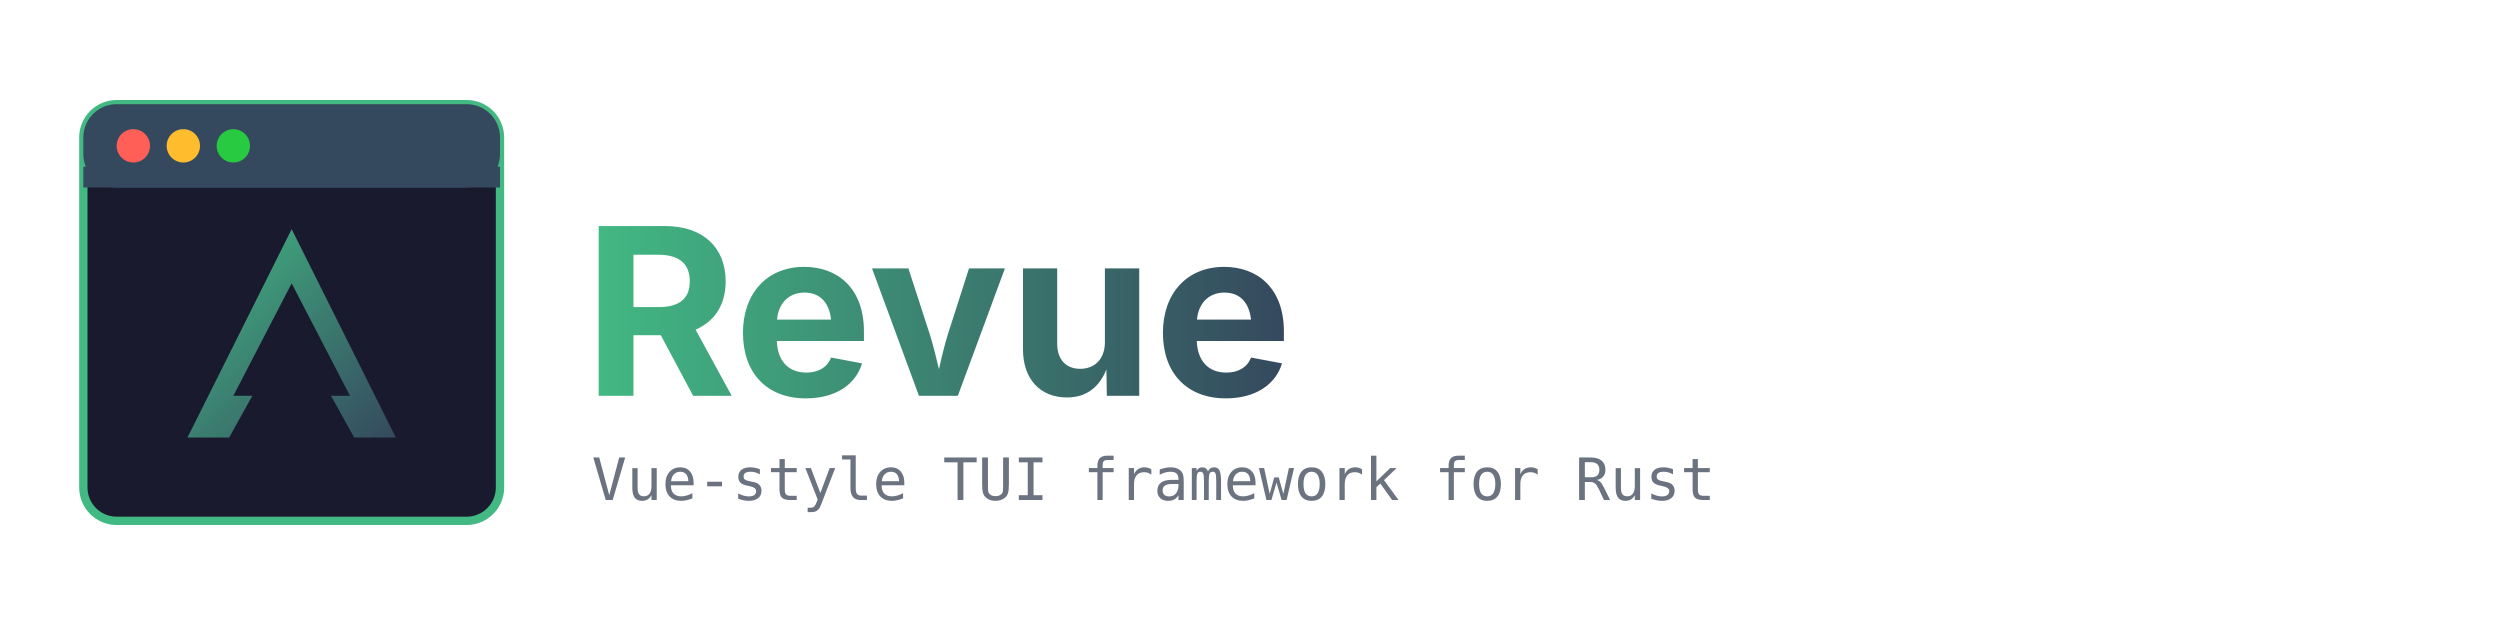
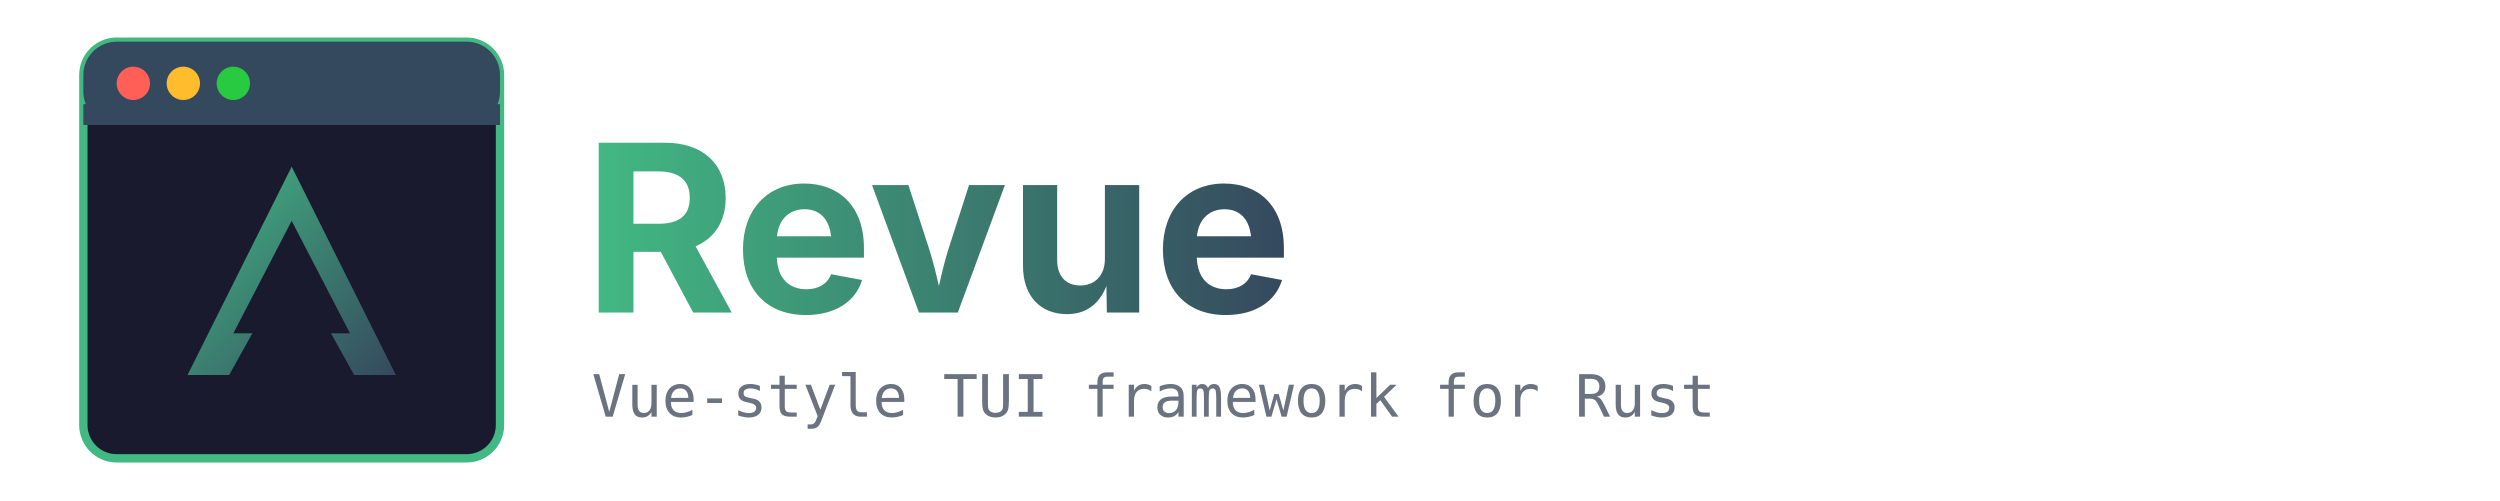
- <svg xmlns="http://www.w3.org/2000/svg" viewBox="0 0 600 150">
+ <svg xmlns="http://www.w3.org/2000/svg" viewBox="0 0 600 120">
  <defs>
    <linearGradient id="textGradient" x1="0%" y1="0%" x2="100%" y2="0%">
      <stop offset="0%" style="stop-color:#42b883" />
      <stop offset="100%" style="stop-color:#35495e" />
    </linearGradient>
    <linearGradient id="vGradient" x1="0%" y1="0%" x2="100%" y2="100%">
      <stop offset="0%" style="stop-color:#42b883" />
      <stop offset="100%" style="stop-color:#35495e" />
    </linearGradient>
  </defs>
-   <rect x="20" y="25" width="100" height="100" rx="8" ry="8" fill="#1a1a2e" stroke="#42b883" stroke-width="2" />
-   <rect x="20" y="25" width="100" height="20" rx="8" ry="8" fill="#35495e" />
-   <rect x="20" y="40" width="100" height="5" fill="#35495e" />
-   <circle cx="32" cy="35" r="4" fill="#ff5f56" />
-   <circle cx="44" cy="35" r="4" fill="#ffbd2e" />
-   <circle cx="56" cy="35" r="4" fill="#27ca40" />
-   <path d="M70 55 L45 105 L55 105 L70 78 L85 105 L95 105 Z" fill="url(#vGradient)" />
-   <path d="M70 68 L56 95 L62 95 L70 82 L78 95 L84 95 Z" fill="#1a1a2e" />
-   <text x="140" y="95" font-family="system-ui, -apple-system, sans-serif" font-size="56" font-weight="bold" fill="url(#textGradient)">Revue</text>
-   <text x="142" y="120" font-family="monospace" font-size="14" fill="#6b7280">Vue-style TUI framework for Rust</text>
+   <rect x="20" y="10" width="100" height="100" rx="8" ry="8" fill="#1a1a2e" stroke="#42b883" stroke-width="2" />
+   <rect x="20" y="10" width="100" height="20" rx="8" ry="8" fill="#35495e" />
+   <rect x="20" y="25" width="100" height="5" fill="#35495e" />
+   <circle cx="32" cy="20" r="4" fill="#ff5f56" />
+   <circle cx="44" cy="20" r="4" fill="#ffbd2e" />
+   <circle cx="56" cy="20" r="4" fill="#27ca40" />
+   <path d="M70 40 L45 90 L55 90 L70 63 L85 90 L95 90 Z" fill="url(#vGradient)" />
+   <path d="M70 53 L56 80 L62 80 L70 67 L78 80 L84 80 Z" fill="#1a1a2e" />
+   <text x="140" y="75" font-family="system-ui, -apple-system, sans-serif" font-size="56" font-weight="bold" fill="url(#textGradient)">Revue</text>
+   <text x="142" y="100" font-family="monospace" font-size="14" fill="#6b7280">Vue-style TUI framework for Rust</text>
</svg>
